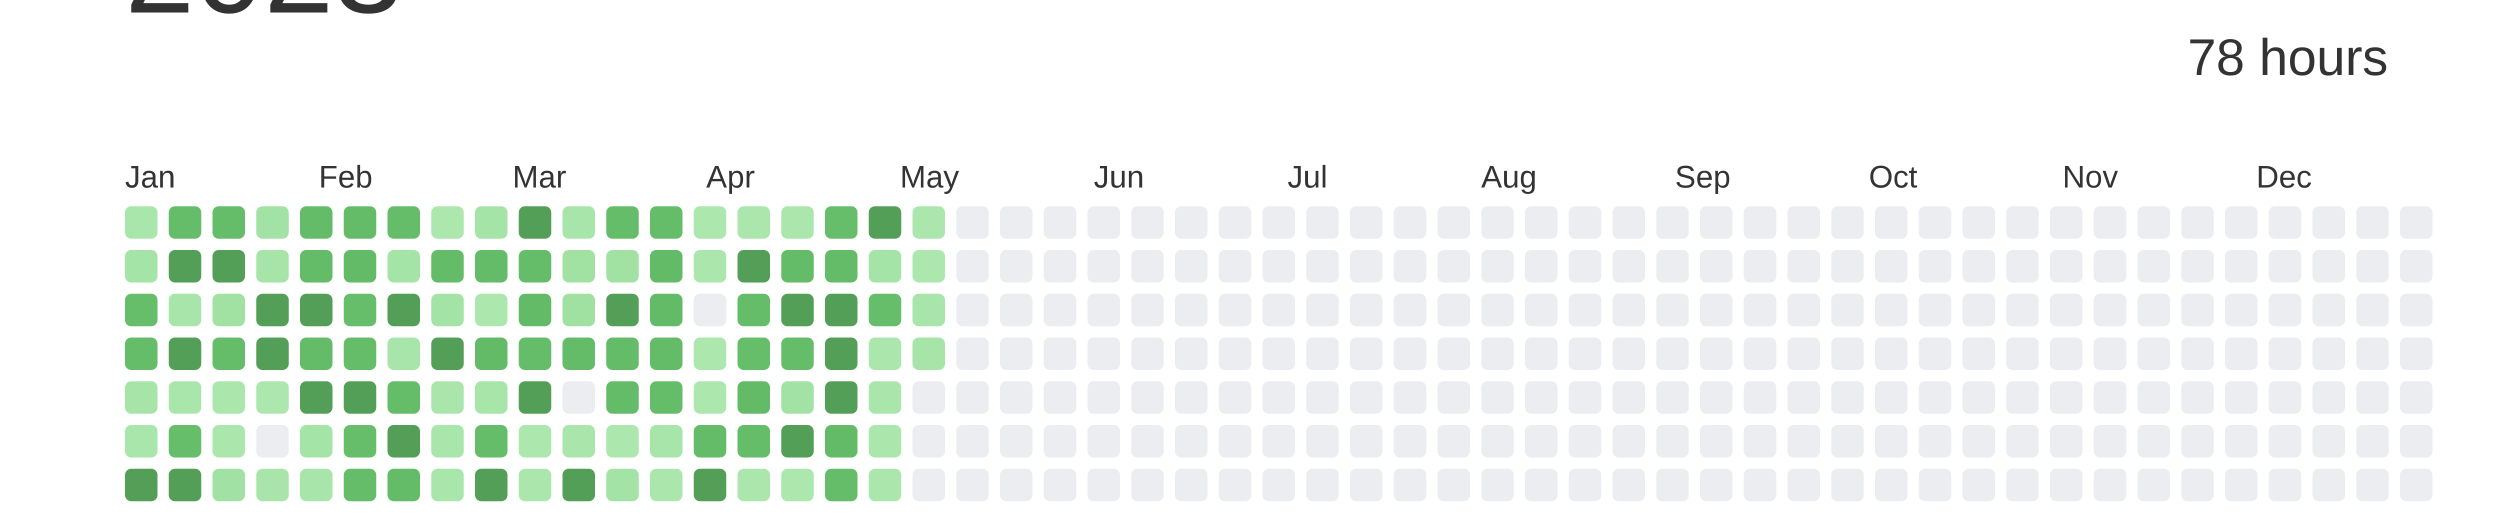
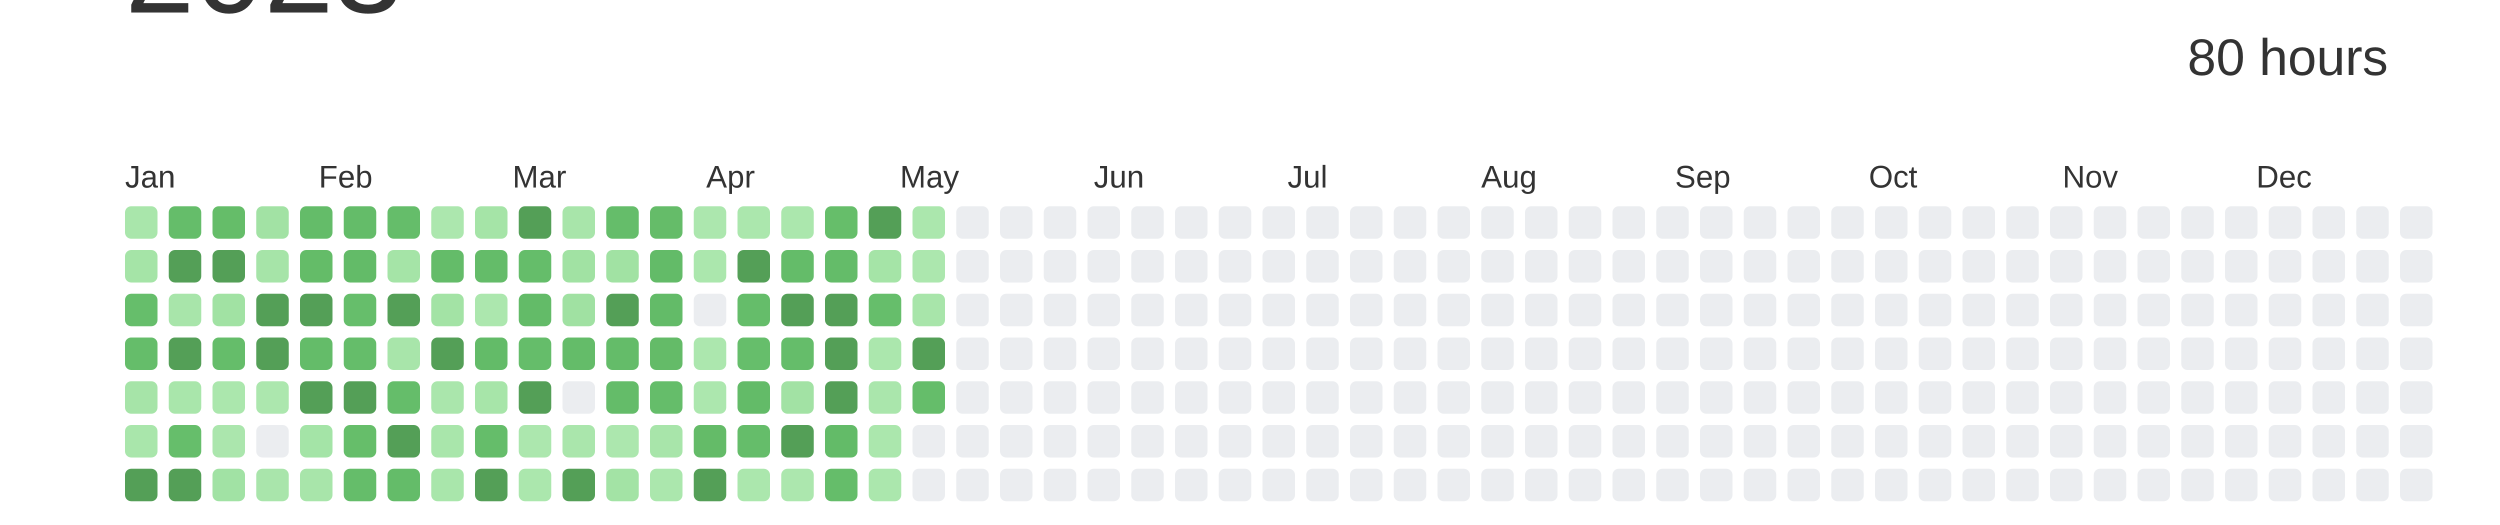
<svg xmlns="http://www.w3.org/2000/svg" baseProfile="full" height="42mm" version="1.1" viewBox="0,0,200,42" width="200mm">
  <defs />
  <rect fill="#ffffff" height="42" width="200" x="0" y="0" />
  <text alignment-baseline="hanging" fill="#333333" style="font-size:10.0px; font-family:Arial;" x="10" y="1">2023</text>
-   <text alignment-baseline="hanging" fill="#333333" style="font-size:4.125px; font-family:Arial;" x="175" y="6">78 hours</text>
+   <text alignment-baseline="hanging" fill="#333333" style="font-size:4.125px; font-family:Arial;" x="175" y="6">80 hours</text>
  <text fill="#333333" style="font-size:2.5px; font-family:Arial" x="10.0" y="15">Jan</text>
  <text fill="#333333" style="font-size:2.5px; font-family:Arial" x="25.5" y="15">Feb</text>
  <text fill="#333333" style="font-size:2.5px; font-family:Arial" x="41.0" y="15">Mar</text>
  <text fill="#333333" style="font-size:2.5px; font-family:Arial" x="56.5" y="15">Apr</text>
  <text fill="#333333" style="font-size:2.5px; font-family:Arial" x="72.0" y="15">May</text>
  <text fill="#333333" style="font-size:2.5px; font-family:Arial" x="87.5" y="15">Jun</text>
  <text fill="#333333" style="font-size:2.5px; font-family:Arial" x="103.0" y="15">Jul</text>
  <text fill="#333333" style="font-size:2.5px; font-family:Arial" x="118.5" y="15">Aug</text>
  <text fill="#333333" style="font-size:2.5px; font-family:Arial" x="134.0" y="15">Sep</text>
  <text fill="#333333" style="font-size:2.5px; font-family:Arial" x="149.5" y="15">Oct</text>
  <text fill="#333333" style="font-size:2.5px; font-family:Arial" x="165.0" y="15">Nov</text>
  <text fill="#333333" style="font-size:2.5px; font-family:Arial" x="180.5" y="15">Dec</text>
  <rect fill="#a9e6ab" height="2.6" rx="0.5" ry="0.5" width="2.6" x="10.0" y="16.5" />
  <rect fill="#a5e4a7" height="2.6" rx="0.5" ry="0.5" width="2.6" x="10.0" y="20.0" />
  <rect fill="#66be6b" height="2.6" rx="0.5" ry="0.5" width="2.6" x="10.0" y="23.5" />
  <rect fill="#65bd6a" height="2.6" rx="0.5" ry="0.5" width="2.6" x="10.0" y="27.0" />
  <rect fill="#a6e4a8" height="2.6" rx="0.5" ry="0.5" width="2.6" x="10.0" y="30.5" />
  <rect fill="#a9e6ab" height="2.6" rx="0.5" ry="0.5" width="2.6" x="10.0" y="34.0" />
  <rect fill="#549F57" height="2.6" rx="0.5" ry="0.5" width="2.6" x="10.0" y="37.5" />
  <rect fill="#65bd6a" height="2.6" rx="0.5" ry="0.5" width="2.6" x="13.5" y="16.5" />
  <rect fill="#549F57" height="2.6" rx="0.5" ry="0.5" width="2.6" x="13.5" y="20.0" />
  <rect fill="#a8e5aa" height="2.6" rx="0.5" ry="0.5" width="2.6" x="13.5" y="23.5" />
  <rect fill="#549F57" height="2.6" rx="0.5" ry="0.5" width="2.6" x="13.5" y="27.0" />
  <rect fill="#a9e6ab" height="2.6" rx="0.5" ry="0.5" width="2.6" x="13.5" y="30.5" />
  <rect fill="#66be6b" height="2.6" rx="0.5" ry="0.5" width="2.6" x="13.5" y="34.0" />
  <rect fill="#549F57" height="2.6" rx="0.5" ry="0.5" width="2.6" x="13.5" y="37.5" />
  <rect fill="#65bd69" height="2.6" rx="0.5" ry="0.5" width="2.6" x="17.0" y="16.5" />
  <rect fill="#549F57" height="2.6" rx="0.5" ry="0.5" width="2.6" x="17.0" y="20.0" />
  <rect fill="#a1e2a3" height="2.6" rx="0.5" ry="0.5" width="2.6" x="17.0" y="23.5" />
  <rect fill="#65bd6a" height="2.6" rx="0.5" ry="0.5" width="2.6" x="17.0" y="27.0" />
  <rect fill="#abe7ad" height="2.6" rx="0.5" ry="0.5" width="2.6" x="17.0" y="30.5" />
  <rect fill="#abe6ad" height="2.6" rx="0.5" ry="0.5" width="2.6" x="17.0" y="34.0" />
  <rect fill="#a1e2a4" height="2.6" rx="0.5" ry="0.5" width="2.6" x="17.0" y="37.5" />
  <rect fill="#a2e2a4" height="2.6" rx="0.5" ry="0.5" width="2.6" x="20.5" y="16.5" />
  <rect fill="#a6e4a8" height="2.6" rx="0.5" ry="0.5" width="2.6" x="20.5" y="20.0" />
  <rect fill="#549F57" height="2.6" rx="0.5" ry="0.5" width="2.6" x="20.5" y="23.5" />
  <rect fill="#549F57" height="2.6" rx="0.5" ry="0.5" width="2.6" x="20.5" y="27.0" />
  <rect fill="#ace7ae" height="2.6" rx="0.5" ry="0.5" width="2.6" x="20.5" y="30.5" />
  <rect fill="#EBEDF0" height="2.6" rx="0.5" ry="0.5" width="2.6" x="20.5" y="34.0" />
  <rect fill="#a9e5ab" height="2.6" rx="0.5" ry="0.5" width="2.6" x="20.5" y="37.5" />
  <rect fill="#64bc69" height="2.6" rx="0.5" ry="0.5" width="2.6" x="24.0" y="16.5" />
  <rect fill="#64bc68" height="2.6" rx="0.5" ry="0.5" width="2.6" x="24.0" y="20.0" />
  <rect fill="#549F57" height="2.6" rx="0.5" ry="0.5" width="2.6" x="24.0" y="23.5" />
  <rect fill="#64bc69" height="2.6" rx="0.5" ry="0.5" width="2.6" x="24.0" y="27.0" />
  <rect fill="#549F57" height="2.6" rx="0.5" ry="0.5" width="2.6" x="24.0" y="30.5" />
  <rect fill="#a4e4a7" height="2.6" rx="0.5" ry="0.5" width="2.6" x="24.0" y="34.0" />
  <rect fill="#a8e5aa" height="2.6" rx="0.5" ry="0.5" width="2.6" x="24.0" y="37.5" />
  <rect fill="#64bc69" height="2.6" rx="0.5" ry="0.5" width="2.6" x="27.5" y="16.5" />
  <rect fill="#63bb68" height="2.6" rx="0.5" ry="0.5" width="2.6" x="27.5" y="20.0" />
  <rect fill="#66be6b" height="2.6" rx="0.5" ry="0.5" width="2.6" x="27.5" y="23.5" />
  <rect fill="#65bd6a" height="2.6" rx="0.5" ry="0.5" width="2.6" x="27.5" y="27.0" />
  <rect fill="#549F57" height="2.6" rx="0.5" ry="0.5" width="2.6" x="27.5" y="30.5" />
  <rect fill="#66be6a" height="2.6" rx="0.5" ry="0.5" width="2.6" x="27.5" y="34.0" />
  <rect fill="#65bd6a" height="2.6" rx="0.5" ry="0.5" width="2.6" x="27.5" y="37.5" />
  <rect fill="#65bd6a" height="2.6" rx="0.5" ry="0.5" width="2.6" x="31.0" y="16.5" />
  <rect fill="#a5e4a7" height="2.6" rx="0.5" ry="0.5" width="2.6" x="31.0" y="20.0" />
  <rect fill="#549F57" height="2.6" rx="0.5" ry="0.5" width="2.6" x="31.0" y="23.5" />
  <rect fill="#a8e5aa" height="2.6" rx="0.5" ry="0.5" width="2.6" x="31.0" y="27.0" />
  <rect fill="#65bd6a" height="2.6" rx="0.5" ry="0.5" width="2.6" x="31.0" y="30.5" />
  <rect fill="#549F57" height="2.6" rx="0.5" ry="0.5" width="2.6" x="31.0" y="34.0" />
  <rect fill="#64bc69" height="2.6" rx="0.5" ry="0.5" width="2.6" x="31.0" y="37.5" />
  <rect fill="#ace7ae" height="2.6" rx="0.5" ry="0.5" width="2.6" x="34.5" y="16.5" />
  <rect fill="#64bc69" height="2.6" rx="0.5" ry="0.5" width="2.6" x="34.5" y="20.0" />
  <rect fill="#a3e3a5" height="2.6" rx="0.5" ry="0.5" width="2.6" x="34.5" y="23.5" />
  <rect fill="#549F57" height="2.6" rx="0.5" ry="0.5" width="2.6" x="34.5" y="27.0" />
  <rect fill="#aae6ac" height="2.6" rx="0.5" ry="0.5" width="2.6" x="34.5" y="30.5" />
  <rect fill="#a9e6ab" height="2.6" rx="0.5" ry="0.5" width="2.6" x="34.5" y="34.0" />
  <rect fill="#a9e6ab" height="2.6" rx="0.5" ry="0.5" width="2.6" x="34.5" y="37.5" />
  <rect fill="#a5e4a7" height="2.6" rx="0.5" ry="0.5" width="2.6" x="38.0" y="16.5" />
  <rect fill="#64bc69" height="2.6" rx="0.5" ry="0.5" width="2.6" x="38.0" y="20.0" />
  <rect fill="#ace7ae" height="2.6" rx="0.5" ry="0.5" width="2.6" x="38.0" y="23.5" />
  <rect fill="#63bb68" height="2.6" rx="0.5" ry="0.5" width="2.6" x="38.0" y="27.0" />
  <rect fill="#a7e5a9" height="2.6" rx="0.5" ry="0.5" width="2.6" x="38.0" y="30.5" />
  <rect fill="#65bd6a" height="2.6" rx="0.5" ry="0.5" width="2.6" x="38.0" y="34.0" />
  <rect fill="#549F57" height="2.6" rx="0.5" ry="0.5" width="2.6" x="38.0" y="37.5" />
  <rect fill="#549F57" height="2.6" rx="0.5" ry="0.5" width="2.6" x="41.5" y="16.5" />
  <rect fill="#65bd6a" height="2.6" rx="0.5" ry="0.5" width="2.6" x="41.5" y="20.0" />
  <rect fill="#63bb68" height="2.6" rx="0.5" ry="0.5" width="2.6" x="41.5" y="23.5" />
  <rect fill="#65bd6a" height="2.6" rx="0.5" ry="0.5" width="2.6" x="41.5" y="27.0" />
  <rect fill="#549F57" height="2.6" rx="0.5" ry="0.5" width="2.6" x="41.5" y="30.5" />
  <rect fill="#ace7ae" height="2.6" rx="0.5" ry="0.5" width="2.6" x="41.5" y="34.0" />
  <rect fill="#abe7ad" height="2.6" rx="0.5" ry="0.5" width="2.6" x="41.5" y="37.5" />
  <rect fill="#a8e5aa" height="2.6" rx="0.5" ry="0.5" width="2.6" x="45.0" y="16.5" />
  <rect fill="#a1e2a3" height="2.6" rx="0.5" ry="0.5" width="2.6" x="45.0" y="20.0" />
  <rect fill="#a0e1a2" height="2.6" rx="0.5" ry="0.5" width="2.6" x="45.0" y="23.5" />
  <rect fill="#64bc69" height="2.6" rx="0.5" ry="0.5" width="2.6" x="45.0" y="27.0" />
  <rect fill="#EBEDF0" height="2.6" rx="0.5" ry="0.5" width="2.6" x="45.0" y="30.5" />
  <rect fill="#aae6ac" height="2.6" rx="0.5" ry="0.5" width="2.6" x="45.0" y="34.0" />
  <rect fill="#549F57" height="2.6" rx="0.5" ry="0.5" width="2.6" x="45.0" y="37.5" />
  <rect fill="#65bd6a" height="2.6" rx="0.5" ry="0.5" width="2.6" x="48.5" y="16.5" />
  <rect fill="#a1e2a3" height="2.6" rx="0.5" ry="0.5" width="2.6" x="48.5" y="20.0" />
  <rect fill="#549F57" height="2.6" rx="0.5" ry="0.5" width="2.6" x="48.5" y="23.5" />
  <rect fill="#64bc69" height="2.6" rx="0.5" ry="0.5" width="2.6" x="48.5" y="27.0" />
  <rect fill="#64bc69" height="2.6" rx="0.5" ry="0.5" width="2.6" x="48.5" y="30.5" />
  <rect fill="#ace7ae" height="2.6" rx="0.5" ry="0.5" width="2.6" x="48.5" y="34.0" />
  <rect fill="#a3e3a5" height="2.6" rx="0.5" ry="0.5" width="2.6" x="48.5" y="37.5" />
  <rect fill="#65bc69" height="2.6" rx="0.5" ry="0.5" width="2.6" x="52.0" y="16.5" />
  <rect fill="#63bb68" height="2.6" rx="0.5" ry="0.5" width="2.6" x="52.0" y="20.0" />
  <rect fill="#63bb68" height="2.6" rx="0.5" ry="0.5" width="2.6" x="52.0" y="23.5" />
  <rect fill="#64bb68" height="2.6" rx="0.5" ry="0.5" width="2.6" x="52.0" y="27.0" />
  <rect fill="#65bd6a" height="2.6" rx="0.5" ry="0.5" width="2.6" x="52.0" y="30.5" />
  <rect fill="#a8e5aa" height="2.6" rx="0.5" ry="0.5" width="2.6" x="52.0" y="34.0" />
  <rect fill="#abe7ad" height="2.6" rx="0.5" ry="0.5" width="2.6" x="52.0" y="37.5" />
  <rect fill="#ace7ae" height="2.6" rx="0.5" ry="0.5" width="2.6" x="55.5" y="16.5" />
  <rect fill="#abe7ad" height="2.6" rx="0.5" ry="0.5" width="2.6" x="55.5" y="20.0" />
  <rect fill="#EBEDF0" height="2.6" rx="0.5" ry="0.5" width="2.6" x="55.5" y="23.5" />
  <rect fill="#ace7ae" height="2.6" rx="0.5" ry="0.5" width="2.6" x="55.5" y="27.0" />
  <rect fill="#ace7ae" height="2.6" rx="0.5" ry="0.5" width="2.6" x="55.5" y="30.5" />
  <rect fill="#64bb68" height="2.6" rx="0.5" ry="0.5" width="2.6" x="55.5" y="34.0" />
  <rect fill="#549F57" height="2.6" rx="0.5" ry="0.5" width="2.6" x="55.5" y="37.5" />
  <rect fill="#abe7ad" height="2.6" rx="0.5" ry="0.5" width="2.6" x="59.0" y="16.5" />
  <rect fill="#549F57" height="2.6" rx="0.5" ry="0.5" width="2.6" x="59.0" y="20.0" />
  <rect fill="#65bd6a" height="2.6" rx="0.5" ry="0.5" width="2.6" x="59.0" y="23.5" />
  <rect fill="#66be6b" height="2.6" rx="0.5" ry="0.5" width="2.6" x="59.0" y="27.0" />
  <rect fill="#63bb68" height="2.6" rx="0.5" ry="0.5" width="2.6" x="59.0" y="30.5" />
  <rect fill="#65bd6a" height="2.6" rx="0.5" ry="0.5" width="2.6" x="59.0" y="34.0" />
  <rect fill="#abe7ad" height="2.6" rx="0.5" ry="0.5" width="2.6" x="59.0" y="37.5" />
  <rect fill="#abe7ad" height="2.6" rx="0.5" ry="0.5" width="2.6" x="62.5" y="16.5" />
  <rect fill="#64bc69" height="2.6" rx="0.5" ry="0.5" width="2.6" x="62.5" y="20.0" />
  <rect fill="#549F57" height="2.6" rx="0.5" ry="0.5" width="2.6" x="62.5" y="23.5" />
  <rect fill="#65bd6a" height="2.6" rx="0.5" ry="0.5" width="2.6" x="62.5" y="27.0" />
  <rect fill="#a2e2a4" height="2.6" rx="0.5" ry="0.5" width="2.6" x="62.5" y="30.5" />
  <rect fill="#549F57" height="2.6" rx="0.5" ry="0.5" width="2.6" x="62.5" y="34.0" />
  <rect fill="#ace7ae" height="2.6" rx="0.5" ry="0.5" width="2.6" x="62.5" y="37.5" />
  <rect fill="#66be6a" height="2.6" rx="0.5" ry="0.5" width="2.6" x="66.0" y="16.5" />
  <rect fill="#64bc69" height="2.6" rx="0.5" ry="0.5" width="2.6" x="66.0" y="20.0" />
  <rect fill="#549F57" height="2.6" rx="0.5" ry="0.5" width="2.6" x="66.0" y="23.5" />
  <rect fill="#549F57" height="2.6" rx="0.5" ry="0.5" width="2.6" x="66.0" y="27.0" />
  <rect fill="#549F57" height="2.6" rx="0.5" ry="0.5" width="2.6" x="66.0" y="30.5" />
  <rect fill="#63bb68" height="2.6" rx="0.5" ry="0.5" width="2.6" x="66.0" y="34.0" />
  <rect fill="#65bd6a" height="2.6" rx="0.5" ry="0.5" width="2.6" x="66.0" y="37.5" />
  <rect fill="#549F57" height="2.6" rx="0.5" ry="0.5" width="2.6" x="69.5" y="16.5" />
  <rect fill="#a5e4a7" height="2.6" rx="0.5" ry="0.5" width="2.6" x="69.5" y="20.0" />
  <rect fill="#66be6b" height="2.6" rx="0.5" ry="0.5" width="2.6" x="69.5" y="23.5" />
  <rect fill="#abe7ad" height="2.6" rx="0.5" ry="0.5" width="2.6" x="69.5" y="27.0" />
  <rect fill="#aae6ac" height="2.6" rx="0.5" ry="0.5" width="2.6" x="69.5" y="30.5" />
  <rect fill="#abe7ad" height="2.6" rx="0.5" ry="0.5" width="2.6" x="69.5" y="34.0" />
  <rect fill="#abe7ad" height="2.6" rx="0.5" ry="0.5" width="2.6" x="69.5" y="37.5" />
  <rect fill="#abe7ad" height="2.6" rx="0.5" ry="0.5" width="2.6" x="73.0" y="16.5" />
  <rect fill="#ace7ae" height="2.6" rx="0.5" ry="0.5" width="2.6" x="73.0" y="20.0" />
  <rect fill="#a8e5aa" height="2.6" rx="0.5" ry="0.5" width="2.6" x="73.0" y="23.5" />
-   <rect fill="#a6e4a8" height="2.6" rx="0.5" ry="0.5" width="2.6" x="73.0" y="27.0" />
-   <rect fill="#EBEDF0" height="2.6" rx="0.5" ry="0.5" width="2.6" x="73.0" y="30.5" />
+   <rect fill="#549F57" height="2.6" rx="0.5" ry="0.5" width="2.6" x="73.0" y="27.0" />
+   <rect fill="#65bd6a" height="2.6" rx="0.5" ry="0.5" width="2.6" x="73.0" y="30.5" />
  <rect fill="#EBEDF0" height="2.6" rx="0.5" ry="0.5" width="2.6" x="73.0" y="34.0" />
  <rect fill="#EBEDF0" height="2.6" rx="0.5" ry="0.5" width="2.6" x="73.0" y="37.5" />
  <rect fill="#EBEDF0" height="2.6" rx="0.5" ry="0.5" width="2.6" x="76.5" y="16.5" />
  <rect fill="#EBEDF0" height="2.6" rx="0.5" ry="0.5" width="2.6" x="76.5" y="20.0" />
  <rect fill="#EBEDF0" height="2.6" rx="0.5" ry="0.5" width="2.6" x="76.5" y="23.5" />
  <rect fill="#EBEDF0" height="2.6" rx="0.5" ry="0.5" width="2.6" x="76.5" y="27.0" />
  <rect fill="#EBEDF0" height="2.6" rx="0.5" ry="0.5" width="2.6" x="76.5" y="30.5" />
  <rect fill="#EBEDF0" height="2.6" rx="0.5" ry="0.5" width="2.6" x="76.5" y="34.0" />
  <rect fill="#EBEDF0" height="2.6" rx="0.5" ry="0.5" width="2.6" x="76.5" y="37.5" />
  <rect fill="#EBEDF0" height="2.6" rx="0.5" ry="0.5" width="2.6" x="80.0" y="16.5" />
  <rect fill="#EBEDF0" height="2.6" rx="0.5" ry="0.5" width="2.6" x="80.0" y="20.0" />
  <rect fill="#EBEDF0" height="2.6" rx="0.5" ry="0.5" width="2.6" x="80.0" y="23.5" />
  <rect fill="#EBEDF0" height="2.6" rx="0.5" ry="0.5" width="2.6" x="80.0" y="27.0" />
  <rect fill="#EBEDF0" height="2.6" rx="0.5" ry="0.5" width="2.6" x="80.0" y="30.5" />
  <rect fill="#EBEDF0" height="2.6" rx="0.5" ry="0.5" width="2.6" x="80.0" y="34.0" />
  <rect fill="#EBEDF0" height="2.6" rx="0.5" ry="0.5" width="2.6" x="80.0" y="37.5" />
  <rect fill="#EBEDF0" height="2.6" rx="0.5" ry="0.5" width="2.6" x="83.5" y="16.5" />
  <rect fill="#EBEDF0" height="2.6" rx="0.5" ry="0.5" width="2.6" x="83.5" y="20.0" />
  <rect fill="#EBEDF0" height="2.6" rx="0.5" ry="0.5" width="2.6" x="83.5" y="23.5" />
  <rect fill="#EBEDF0" height="2.6" rx="0.5" ry="0.5" width="2.6" x="83.5" y="27.0" />
  <rect fill="#EBEDF0" height="2.6" rx="0.5" ry="0.5" width="2.6" x="83.5" y="30.5" />
  <rect fill="#EBEDF0" height="2.6" rx="0.5" ry="0.5" width="2.6" x="83.5" y="34.0" />
  <rect fill="#EBEDF0" height="2.6" rx="0.5" ry="0.5" width="2.6" x="83.5" y="37.5" />
  <rect fill="#EBEDF0" height="2.6" rx="0.5" ry="0.5" width="2.6" x="87.0" y="16.5" />
  <rect fill="#EBEDF0" height="2.6" rx="0.5" ry="0.5" width="2.6" x="87.0" y="20.0" />
  <rect fill="#EBEDF0" height="2.6" rx="0.5" ry="0.5" width="2.6" x="87.0" y="23.5" />
  <rect fill="#EBEDF0" height="2.6" rx="0.5" ry="0.5" width="2.6" x="87.0" y="27.0" />
  <rect fill="#EBEDF0" height="2.6" rx="0.5" ry="0.5" width="2.6" x="87.0" y="30.5" />
  <rect fill="#EBEDF0" height="2.6" rx="0.5" ry="0.5" width="2.6" x="87.0" y="34.0" />
  <rect fill="#EBEDF0" height="2.6" rx="0.5" ry="0.5" width="2.6" x="87.0" y="37.5" />
  <rect fill="#EBEDF0" height="2.6" rx="0.5" ry="0.5" width="2.6" x="90.5" y="16.5" />
  <rect fill="#EBEDF0" height="2.6" rx="0.5" ry="0.5" width="2.6" x="90.5" y="20.0" />
  <rect fill="#EBEDF0" height="2.6" rx="0.5" ry="0.5" width="2.6" x="90.5" y="23.5" />
  <rect fill="#EBEDF0" height="2.6" rx="0.5" ry="0.5" width="2.6" x="90.5" y="27.0" />
  <rect fill="#EBEDF0" height="2.6" rx="0.5" ry="0.5" width="2.6" x="90.5" y="30.5" />
  <rect fill="#EBEDF0" height="2.6" rx="0.5" ry="0.5" width="2.6" x="90.5" y="34.0" />
  <rect fill="#EBEDF0" height="2.6" rx="0.5" ry="0.5" width="2.6" x="90.5" y="37.5" />
  <rect fill="#EBEDF0" height="2.6" rx="0.5" ry="0.5" width="2.6" x="94.0" y="16.5" />
  <rect fill="#EBEDF0" height="2.6" rx="0.5" ry="0.5" width="2.6" x="94.0" y="20.0" />
  <rect fill="#EBEDF0" height="2.6" rx="0.5" ry="0.5" width="2.6" x="94.0" y="23.5" />
  <rect fill="#EBEDF0" height="2.6" rx="0.5" ry="0.5" width="2.6" x="94.0" y="27.0" />
  <rect fill="#EBEDF0" height="2.6" rx="0.5" ry="0.5" width="2.6" x="94.0" y="30.5" />
  <rect fill="#EBEDF0" height="2.6" rx="0.5" ry="0.5" width="2.6" x="94.0" y="34.0" />
  <rect fill="#EBEDF0" height="2.6" rx="0.5" ry="0.5" width="2.6" x="94.0" y="37.5" />
  <rect fill="#EBEDF0" height="2.6" rx="0.5" ry="0.5" width="2.6" x="97.5" y="16.5" />
  <rect fill="#EBEDF0" height="2.6" rx="0.5" ry="0.5" width="2.6" x="97.5" y="20.0" />
  <rect fill="#EBEDF0" height="2.6" rx="0.5" ry="0.5" width="2.6" x="97.5" y="23.5" />
  <rect fill="#EBEDF0" height="2.6" rx="0.5" ry="0.5" width="2.6" x="97.5" y="27.0" />
  <rect fill="#EBEDF0" height="2.6" rx="0.5" ry="0.5" width="2.6" x="97.5" y="30.5" />
  <rect fill="#EBEDF0" height="2.6" rx="0.5" ry="0.5" width="2.6" x="97.5" y="34.0" />
  <rect fill="#EBEDF0" height="2.6" rx="0.5" ry="0.5" width="2.6" x="97.5" y="37.5" />
  <rect fill="#EBEDF0" height="2.6" rx="0.5" ry="0.5" width="2.6" x="101.0" y="16.5" />
  <rect fill="#EBEDF0" height="2.6" rx="0.5" ry="0.5" width="2.6" x="101.0" y="20.0" />
  <rect fill="#EBEDF0" height="2.6" rx="0.5" ry="0.5" width="2.6" x="101.0" y="23.5" />
  <rect fill="#EBEDF0" height="2.6" rx="0.5" ry="0.5" width="2.6" x="101.0" y="27.0" />
  <rect fill="#EBEDF0" height="2.6" rx="0.5" ry="0.5" width="2.6" x="101.0" y="30.5" />
  <rect fill="#EBEDF0" height="2.6" rx="0.5" ry="0.5" width="2.6" x="101.0" y="34.0" />
  <rect fill="#EBEDF0" height="2.6" rx="0.5" ry="0.5" width="2.6" x="101.0" y="37.5" />
  <rect fill="#EBEDF0" height="2.6" rx="0.5" ry="0.5" width="2.6" x="104.5" y="16.5" />
  <rect fill="#EBEDF0" height="2.6" rx="0.5" ry="0.5" width="2.6" x="104.5" y="20.0" />
  <rect fill="#EBEDF0" height="2.6" rx="0.5" ry="0.5" width="2.6" x="104.5" y="23.5" />
  <rect fill="#EBEDF0" height="2.6" rx="0.5" ry="0.5" width="2.6" x="104.5" y="27.0" />
  <rect fill="#EBEDF0" height="2.6" rx="0.5" ry="0.5" width="2.6" x="104.5" y="30.5" />
  <rect fill="#EBEDF0" height="2.6" rx="0.5" ry="0.5" width="2.6" x="104.5" y="34.0" />
  <rect fill="#EBEDF0" height="2.6" rx="0.5" ry="0.5" width="2.6" x="104.5" y="37.5" />
  <rect fill="#EBEDF0" height="2.6" rx="0.5" ry="0.5" width="2.6" x="108.0" y="16.5" />
  <rect fill="#EBEDF0" height="2.6" rx="0.5" ry="0.5" width="2.6" x="108.0" y="20.0" />
  <rect fill="#EBEDF0" height="2.6" rx="0.5" ry="0.5" width="2.6" x="108.0" y="23.5" />
  <rect fill="#EBEDF0" height="2.6" rx="0.5" ry="0.5" width="2.6" x="108.0" y="27.0" />
  <rect fill="#EBEDF0" height="2.6" rx="0.5" ry="0.5" width="2.6" x="108.0" y="30.5" />
  <rect fill="#EBEDF0" height="2.6" rx="0.5" ry="0.5" width="2.6" x="108.0" y="34.0" />
  <rect fill="#EBEDF0" height="2.6" rx="0.5" ry="0.5" width="2.6" x="108.0" y="37.5" />
  <rect fill="#EBEDF0" height="2.6" rx="0.5" ry="0.5" width="2.6" x="111.5" y="16.5" />
  <rect fill="#EBEDF0" height="2.6" rx="0.5" ry="0.5" width="2.6" x="111.5" y="20.0" />
  <rect fill="#EBEDF0" height="2.6" rx="0.5" ry="0.5" width="2.6" x="111.5" y="23.5" />
  <rect fill="#EBEDF0" height="2.6" rx="0.5" ry="0.5" width="2.6" x="111.5" y="27.0" />
  <rect fill="#EBEDF0" height="2.6" rx="0.5" ry="0.5" width="2.6" x="111.5" y="30.5" />
  <rect fill="#EBEDF0" height="2.6" rx="0.5" ry="0.5" width="2.6" x="111.5" y="34.0" />
  <rect fill="#EBEDF0" height="2.6" rx="0.5" ry="0.5" width="2.6" x="111.5" y="37.5" />
  <rect fill="#EBEDF0" height="2.6" rx="0.5" ry="0.5" width="2.6" x="115.0" y="16.5" />
  <rect fill="#EBEDF0" height="2.6" rx="0.5" ry="0.5" width="2.6" x="115.0" y="20.0" />
  <rect fill="#EBEDF0" height="2.6" rx="0.5" ry="0.5" width="2.6" x="115.0" y="23.5" />
  <rect fill="#EBEDF0" height="2.6" rx="0.5" ry="0.5" width="2.6" x="115.0" y="27.0" />
  <rect fill="#EBEDF0" height="2.6" rx="0.5" ry="0.5" width="2.6" x="115.0" y="30.5" />
  <rect fill="#EBEDF0" height="2.6" rx="0.5" ry="0.5" width="2.6" x="115.0" y="34.0" />
  <rect fill="#EBEDF0" height="2.6" rx="0.5" ry="0.5" width="2.6" x="115.0" y="37.5" />
  <rect fill="#EBEDF0" height="2.6" rx="0.5" ry="0.5" width="2.6" x="118.5" y="16.5" />
  <rect fill="#EBEDF0" height="2.6" rx="0.5" ry="0.5" width="2.6" x="118.5" y="20.0" />
  <rect fill="#EBEDF0" height="2.6" rx="0.5" ry="0.5" width="2.6" x="118.5" y="23.5" />
  <rect fill="#EBEDF0" height="2.6" rx="0.5" ry="0.5" width="2.6" x="118.5" y="27.0" />
  <rect fill="#EBEDF0" height="2.6" rx="0.5" ry="0.5" width="2.6" x="118.5" y="30.5" />
  <rect fill="#EBEDF0" height="2.6" rx="0.5" ry="0.5" width="2.6" x="118.5" y="34.0" />
  <rect fill="#EBEDF0" height="2.6" rx="0.5" ry="0.5" width="2.6" x="118.5" y="37.5" />
  <rect fill="#EBEDF0" height="2.6" rx="0.5" ry="0.5" width="2.6" x="122.0" y="16.5" />
  <rect fill="#EBEDF0" height="2.6" rx="0.5" ry="0.5" width="2.6" x="122.0" y="20.0" />
  <rect fill="#EBEDF0" height="2.6" rx="0.5" ry="0.5" width="2.6" x="122.0" y="23.5" />
  <rect fill="#EBEDF0" height="2.6" rx="0.5" ry="0.5" width="2.6" x="122.0" y="27.0" />
  <rect fill="#EBEDF0" height="2.6" rx="0.5" ry="0.5" width="2.6" x="122.0" y="30.5" />
  <rect fill="#EBEDF0" height="2.6" rx="0.5" ry="0.5" width="2.6" x="122.0" y="34.0" />
  <rect fill="#EBEDF0" height="2.6" rx="0.5" ry="0.5" width="2.6" x="122.0" y="37.5" />
  <rect fill="#EBEDF0" height="2.6" rx="0.5" ry="0.5" width="2.6" x="125.5" y="16.5" />
  <rect fill="#EBEDF0" height="2.6" rx="0.5" ry="0.5" width="2.6" x="125.5" y="20.0" />
  <rect fill="#EBEDF0" height="2.6" rx="0.5" ry="0.5" width="2.6" x="125.5" y="23.5" />
  <rect fill="#EBEDF0" height="2.6" rx="0.5" ry="0.5" width="2.6" x="125.5" y="27.0" />
  <rect fill="#EBEDF0" height="2.6" rx="0.5" ry="0.5" width="2.6" x="125.5" y="30.5" />
  <rect fill="#EBEDF0" height="2.6" rx="0.5" ry="0.5" width="2.6" x="125.5" y="34.0" />
  <rect fill="#EBEDF0" height="2.6" rx="0.5" ry="0.5" width="2.6" x="125.5" y="37.5" />
  <rect fill="#EBEDF0" height="2.6" rx="0.5" ry="0.5" width="2.6" x="129.0" y="16.5" />
  <rect fill="#EBEDF0" height="2.6" rx="0.5" ry="0.5" width="2.6" x="129.0" y="20.0" />
  <rect fill="#EBEDF0" height="2.6" rx="0.5" ry="0.5" width="2.6" x="129.0" y="23.5" />
  <rect fill="#EBEDF0" height="2.6" rx="0.5" ry="0.5" width="2.6" x="129.0" y="27.0" />
  <rect fill="#EBEDF0" height="2.6" rx="0.5" ry="0.5" width="2.6" x="129.0" y="30.5" />
  <rect fill="#EBEDF0" height="2.6" rx="0.5" ry="0.5" width="2.6" x="129.0" y="34.0" />
  <rect fill="#EBEDF0" height="2.6" rx="0.5" ry="0.5" width="2.6" x="129.0" y="37.5" />
  <rect fill="#EBEDF0" height="2.6" rx="0.5" ry="0.5" width="2.6" x="132.5" y="16.5" />
  <rect fill="#EBEDF0" height="2.6" rx="0.5" ry="0.5" width="2.6" x="132.5" y="20.0" />
  <rect fill="#EBEDF0" height="2.6" rx="0.5" ry="0.5" width="2.6" x="132.5" y="23.5" />
  <rect fill="#EBEDF0" height="2.6" rx="0.5" ry="0.5" width="2.6" x="132.5" y="27.0" />
  <rect fill="#EBEDF0" height="2.6" rx="0.5" ry="0.5" width="2.6" x="132.5" y="30.5" />
  <rect fill="#EBEDF0" height="2.6" rx="0.5" ry="0.5" width="2.6" x="132.5" y="34.0" />
  <rect fill="#EBEDF0" height="2.6" rx="0.5" ry="0.5" width="2.6" x="132.5" y="37.5" />
  <rect fill="#EBEDF0" height="2.6" rx="0.5" ry="0.5" width="2.6" x="136.0" y="16.5" />
  <rect fill="#EBEDF0" height="2.6" rx="0.5" ry="0.5" width="2.6" x="136.0" y="20.0" />
  <rect fill="#EBEDF0" height="2.6" rx="0.5" ry="0.5" width="2.6" x="136.0" y="23.5" />
  <rect fill="#EBEDF0" height="2.6" rx="0.5" ry="0.5" width="2.6" x="136.0" y="27.0" />
  <rect fill="#EBEDF0" height="2.6" rx="0.5" ry="0.5" width="2.6" x="136.0" y="30.5" />
  <rect fill="#EBEDF0" height="2.6" rx="0.5" ry="0.5" width="2.6" x="136.0" y="34.0" />
  <rect fill="#EBEDF0" height="2.6" rx="0.5" ry="0.5" width="2.6" x="136.0" y="37.5" />
  <rect fill="#EBEDF0" height="2.6" rx="0.5" ry="0.5" width="2.6" x="139.5" y="16.5" />
  <rect fill="#EBEDF0" height="2.6" rx="0.5" ry="0.5" width="2.6" x="139.5" y="20.0" />
  <rect fill="#EBEDF0" height="2.6" rx="0.5" ry="0.5" width="2.6" x="139.5" y="23.5" />
  <rect fill="#EBEDF0" height="2.6" rx="0.5" ry="0.5" width="2.6" x="139.5" y="27.0" />
  <rect fill="#EBEDF0" height="2.6" rx="0.5" ry="0.5" width="2.6" x="139.5" y="30.5" />
  <rect fill="#EBEDF0" height="2.6" rx="0.5" ry="0.5" width="2.6" x="139.5" y="34.0" />
  <rect fill="#EBEDF0" height="2.6" rx="0.5" ry="0.5" width="2.6" x="139.5" y="37.5" />
  <rect fill="#EBEDF0" height="2.6" rx="0.5" ry="0.5" width="2.6" x="143.0" y="16.5" />
  <rect fill="#EBEDF0" height="2.6" rx="0.5" ry="0.5" width="2.6" x="143.0" y="20.0" />
  <rect fill="#EBEDF0" height="2.6" rx="0.5" ry="0.5" width="2.6" x="143.0" y="23.5" />
  <rect fill="#EBEDF0" height="2.6" rx="0.5" ry="0.5" width="2.6" x="143.0" y="27.0" />
  <rect fill="#EBEDF0" height="2.6" rx="0.5" ry="0.5" width="2.6" x="143.0" y="30.5" />
  <rect fill="#EBEDF0" height="2.6" rx="0.5" ry="0.5" width="2.6" x="143.0" y="34.0" />
  <rect fill="#EBEDF0" height="2.6" rx="0.5" ry="0.5" width="2.6" x="143.0" y="37.5" />
  <rect fill="#EBEDF0" height="2.6" rx="0.5" ry="0.5" width="2.6" x="146.5" y="16.5" />
  <rect fill="#EBEDF0" height="2.6" rx="0.5" ry="0.5" width="2.6" x="146.5" y="20.0" />
  <rect fill="#EBEDF0" height="2.6" rx="0.5" ry="0.5" width="2.6" x="146.5" y="23.5" />
  <rect fill="#EBEDF0" height="2.6" rx="0.5" ry="0.5" width="2.6" x="146.5" y="27.0" />
  <rect fill="#EBEDF0" height="2.6" rx="0.5" ry="0.5" width="2.6" x="146.5" y="30.5" />
  <rect fill="#EBEDF0" height="2.6" rx="0.5" ry="0.5" width="2.6" x="146.5" y="34.0" />
  <rect fill="#EBEDF0" height="2.6" rx="0.5" ry="0.5" width="2.6" x="146.5" y="37.5" />
  <rect fill="#EBEDF0" height="2.6" rx="0.5" ry="0.5" width="2.6" x="150.0" y="16.5" />
  <rect fill="#EBEDF0" height="2.6" rx="0.5" ry="0.5" width="2.6" x="150.0" y="20.0" />
  <rect fill="#EBEDF0" height="2.6" rx="0.5" ry="0.5" width="2.6" x="150.0" y="23.5" />
  <rect fill="#EBEDF0" height="2.6" rx="0.5" ry="0.5" width="2.6" x="150.0" y="27.0" />
  <rect fill="#EBEDF0" height="2.6" rx="0.5" ry="0.5" width="2.6" x="150.0" y="30.5" />
  <rect fill="#EBEDF0" height="2.6" rx="0.5" ry="0.5" width="2.6" x="150.0" y="34.0" />
  <rect fill="#EBEDF0" height="2.6" rx="0.5" ry="0.5" width="2.6" x="150.0" y="37.5" />
  <rect fill="#EBEDF0" height="2.6" rx="0.5" ry="0.5" width="2.6" x="153.5" y="16.5" />
  <rect fill="#EBEDF0" height="2.6" rx="0.5" ry="0.5" width="2.6" x="153.5" y="20.0" />
  <rect fill="#EBEDF0" height="2.6" rx="0.5" ry="0.5" width="2.6" x="153.5" y="23.5" />
  <rect fill="#EBEDF0" height="2.6" rx="0.5" ry="0.5" width="2.6" x="153.5" y="27.0" />
  <rect fill="#EBEDF0" height="2.6" rx="0.5" ry="0.5" width="2.6" x="153.5" y="30.5" />
  <rect fill="#EBEDF0" height="2.6" rx="0.5" ry="0.5" width="2.6" x="153.5" y="34.0" />
  <rect fill="#EBEDF0" height="2.6" rx="0.5" ry="0.5" width="2.6" x="153.5" y="37.5" />
  <rect fill="#EBEDF0" height="2.6" rx="0.5" ry="0.5" width="2.6" x="157.0" y="16.5" />
  <rect fill="#EBEDF0" height="2.6" rx="0.5" ry="0.5" width="2.6" x="157.0" y="20.0" />
  <rect fill="#EBEDF0" height="2.6" rx="0.5" ry="0.5" width="2.6" x="157.0" y="23.5" />
  <rect fill="#EBEDF0" height="2.6" rx="0.5" ry="0.5" width="2.6" x="157.0" y="27.0" />
  <rect fill="#EBEDF0" height="2.6" rx="0.5" ry="0.5" width="2.6" x="157.0" y="30.5" />
  <rect fill="#EBEDF0" height="2.6" rx="0.5" ry="0.5" width="2.6" x="157.0" y="34.0" />
  <rect fill="#EBEDF0" height="2.6" rx="0.5" ry="0.5" width="2.6" x="157.0" y="37.5" />
  <rect fill="#EBEDF0" height="2.6" rx="0.5" ry="0.5" width="2.6" x="160.5" y="16.5" />
  <rect fill="#EBEDF0" height="2.6" rx="0.5" ry="0.5" width="2.6" x="160.5" y="20.0" />
  <rect fill="#EBEDF0" height="2.6" rx="0.5" ry="0.5" width="2.6" x="160.5" y="23.5" />
  <rect fill="#EBEDF0" height="2.6" rx="0.5" ry="0.5" width="2.6" x="160.5" y="27.0" />
  <rect fill="#EBEDF0" height="2.6" rx="0.5" ry="0.5" width="2.6" x="160.5" y="30.5" />
  <rect fill="#EBEDF0" height="2.6" rx="0.5" ry="0.5" width="2.6" x="160.5" y="34.0" />
  <rect fill="#EBEDF0" height="2.6" rx="0.5" ry="0.5" width="2.6" x="160.5" y="37.5" />
  <rect fill="#EBEDF0" height="2.6" rx="0.5" ry="0.5" width="2.6" x="164.0" y="16.5" />
  <rect fill="#EBEDF0" height="2.6" rx="0.5" ry="0.5" width="2.6" x="164.0" y="20.0" />
  <rect fill="#EBEDF0" height="2.6" rx="0.5" ry="0.5" width="2.6" x="164.0" y="23.5" />
  <rect fill="#EBEDF0" height="2.6" rx="0.5" ry="0.5" width="2.6" x="164.0" y="27.0" />
  <rect fill="#EBEDF0" height="2.6" rx="0.5" ry="0.5" width="2.6" x="164.0" y="30.5" />
  <rect fill="#EBEDF0" height="2.6" rx="0.5" ry="0.5" width="2.6" x="164.0" y="34.0" />
  <rect fill="#EBEDF0" height="2.6" rx="0.5" ry="0.5" width="2.6" x="164.0" y="37.5" />
  <rect fill="#EBEDF0" height="2.6" rx="0.5" ry="0.5" width="2.6" x="167.5" y="16.5" />
  <rect fill="#EBEDF0" height="2.6" rx="0.5" ry="0.5" width="2.6" x="167.5" y="20.0" />
  <rect fill="#EBEDF0" height="2.6" rx="0.5" ry="0.5" width="2.6" x="167.5" y="23.5" />
  <rect fill="#EBEDF0" height="2.6" rx="0.5" ry="0.5" width="2.6" x="167.5" y="27.0" />
  <rect fill="#EBEDF0" height="2.6" rx="0.5" ry="0.5" width="2.6" x="167.5" y="30.5" />
  <rect fill="#EBEDF0" height="2.6" rx="0.5" ry="0.5" width="2.6" x="167.5" y="34.0" />
  <rect fill="#EBEDF0" height="2.6" rx="0.5" ry="0.5" width="2.6" x="167.5" y="37.5" />
  <rect fill="#EBEDF0" height="2.6" rx="0.5" ry="0.5" width="2.6" x="171.0" y="16.5" />
  <rect fill="#EBEDF0" height="2.6" rx="0.5" ry="0.5" width="2.6" x="171.0" y="20.0" />
  <rect fill="#EBEDF0" height="2.6" rx="0.5" ry="0.5" width="2.6" x="171.0" y="23.5" />
  <rect fill="#EBEDF0" height="2.6" rx="0.5" ry="0.5" width="2.6" x="171.0" y="27.0" />
  <rect fill="#EBEDF0" height="2.6" rx="0.5" ry="0.5" width="2.6" x="171.0" y="30.5" />
  <rect fill="#EBEDF0" height="2.6" rx="0.5" ry="0.5" width="2.6" x="171.0" y="34.0" />
  <rect fill="#EBEDF0" height="2.6" rx="0.5" ry="0.5" width="2.6" x="171.0" y="37.5" />
  <rect fill="#EBEDF0" height="2.6" rx="0.5" ry="0.5" width="2.6" x="174.5" y="16.5" />
  <rect fill="#EBEDF0" height="2.6" rx="0.5" ry="0.5" width="2.6" x="174.5" y="20.0" />
  <rect fill="#EBEDF0" height="2.6" rx="0.5" ry="0.5" width="2.6" x="174.5" y="23.5" />
  <rect fill="#EBEDF0" height="2.6" rx="0.5" ry="0.5" width="2.6" x="174.5" y="27.0" />
  <rect fill="#EBEDF0" height="2.6" rx="0.5" ry="0.5" width="2.6" x="174.5" y="30.5" />
  <rect fill="#EBEDF0" height="2.6" rx="0.5" ry="0.5" width="2.6" x="174.5" y="34.0" />
  <rect fill="#EBEDF0" height="2.6" rx="0.5" ry="0.5" width="2.6" x="174.5" y="37.5" />
  <rect fill="#EBEDF0" height="2.6" rx="0.5" ry="0.5" width="2.6" x="178.0" y="16.5" />
  <rect fill="#EBEDF0" height="2.6" rx="0.5" ry="0.5" width="2.6" x="178.0" y="20.0" />
  <rect fill="#EBEDF0" height="2.6" rx="0.5" ry="0.5" width="2.6" x="178.0" y="23.5" />
  <rect fill="#EBEDF0" height="2.6" rx="0.5" ry="0.5" width="2.6" x="178.0" y="27.0" />
  <rect fill="#EBEDF0" height="2.6" rx="0.5" ry="0.5" width="2.6" x="178.0" y="30.5" />
  <rect fill="#EBEDF0" height="2.6" rx="0.5" ry="0.5" width="2.6" x="178.0" y="34.0" />
  <rect fill="#EBEDF0" height="2.6" rx="0.5" ry="0.5" width="2.6" x="178.0" y="37.5" />
  <rect fill="#EBEDF0" height="2.6" rx="0.5" ry="0.5" width="2.6" x="181.5" y="16.5" />
  <rect fill="#EBEDF0" height="2.6" rx="0.5" ry="0.5" width="2.6" x="181.5" y="20.0" />
  <rect fill="#EBEDF0" height="2.6" rx="0.5" ry="0.5" width="2.6" x="181.5" y="23.5" />
  <rect fill="#EBEDF0" height="2.6" rx="0.5" ry="0.5" width="2.6" x="181.5" y="27.0" />
  <rect fill="#EBEDF0" height="2.6" rx="0.5" ry="0.5" width="2.6" x="181.5" y="30.5" />
  <rect fill="#EBEDF0" height="2.6" rx="0.5" ry="0.5" width="2.6" x="181.5" y="34.0" />
  <rect fill="#EBEDF0" height="2.6" rx="0.5" ry="0.5" width="2.6" x="181.5" y="37.5" />
  <rect fill="#EBEDF0" height="2.6" rx="0.5" ry="0.5" width="2.6" x="185.0" y="16.5" />
  <rect fill="#EBEDF0" height="2.6" rx="0.5" ry="0.5" width="2.6" x="185.0" y="20.0" />
  <rect fill="#EBEDF0" height="2.6" rx="0.5" ry="0.5" width="2.6" x="185.0" y="23.5" />
  <rect fill="#EBEDF0" height="2.6" rx="0.5" ry="0.5" width="2.6" x="185.0" y="27.0" />
  <rect fill="#EBEDF0" height="2.6" rx="0.5" ry="0.5" width="2.6" x="185.0" y="30.5" />
  <rect fill="#EBEDF0" height="2.6" rx="0.5" ry="0.5" width="2.6" x="185.0" y="34.0" />
  <rect fill="#EBEDF0" height="2.6" rx="0.5" ry="0.5" width="2.6" x="185.0" y="37.5" />
  <rect fill="#EBEDF0" height="2.6" rx="0.5" ry="0.5" width="2.6" x="188.5" y="16.5" />
  <rect fill="#EBEDF0" height="2.6" rx="0.5" ry="0.5" width="2.6" x="188.5" y="20.0" />
  <rect fill="#EBEDF0" height="2.6" rx="0.5" ry="0.5" width="2.6" x="188.5" y="23.5" />
  <rect fill="#EBEDF0" height="2.6" rx="0.5" ry="0.5" width="2.6" x="188.5" y="27.0" />
  <rect fill="#EBEDF0" height="2.6" rx="0.5" ry="0.5" width="2.6" x="188.5" y="30.5" />
  <rect fill="#EBEDF0" height="2.6" rx="0.5" ry="0.5" width="2.6" x="188.5" y="34.0" />
  <rect fill="#EBEDF0" height="2.6" rx="0.5" ry="0.5" width="2.6" x="188.5" y="37.5" />
  <rect fill="#EBEDF0" height="2.6" rx="0.5" ry="0.5" width="2.6" x="192.0" y="16.5" />
  <rect fill="#EBEDF0" height="2.6" rx="0.5" ry="0.5" width="2.6" x="192.0" y="20.0" />
  <rect fill="#EBEDF0" height="2.6" rx="0.5" ry="0.5" width="2.6" x="192.0" y="23.5" />
  <rect fill="#EBEDF0" height="2.6" rx="0.5" ry="0.5" width="2.6" x="192.0" y="27.0" />
  <rect fill="#EBEDF0" height="2.6" rx="0.5" ry="0.5" width="2.6" x="192.0" y="30.5" />
  <rect fill="#EBEDF0" height="2.6" rx="0.5" ry="0.5" width="2.6" x="192.0" y="34.0" />
  <rect fill="#EBEDF0" height="2.6" rx="0.5" ry="0.5" width="2.6" x="192.0" y="37.5" />
</svg>
